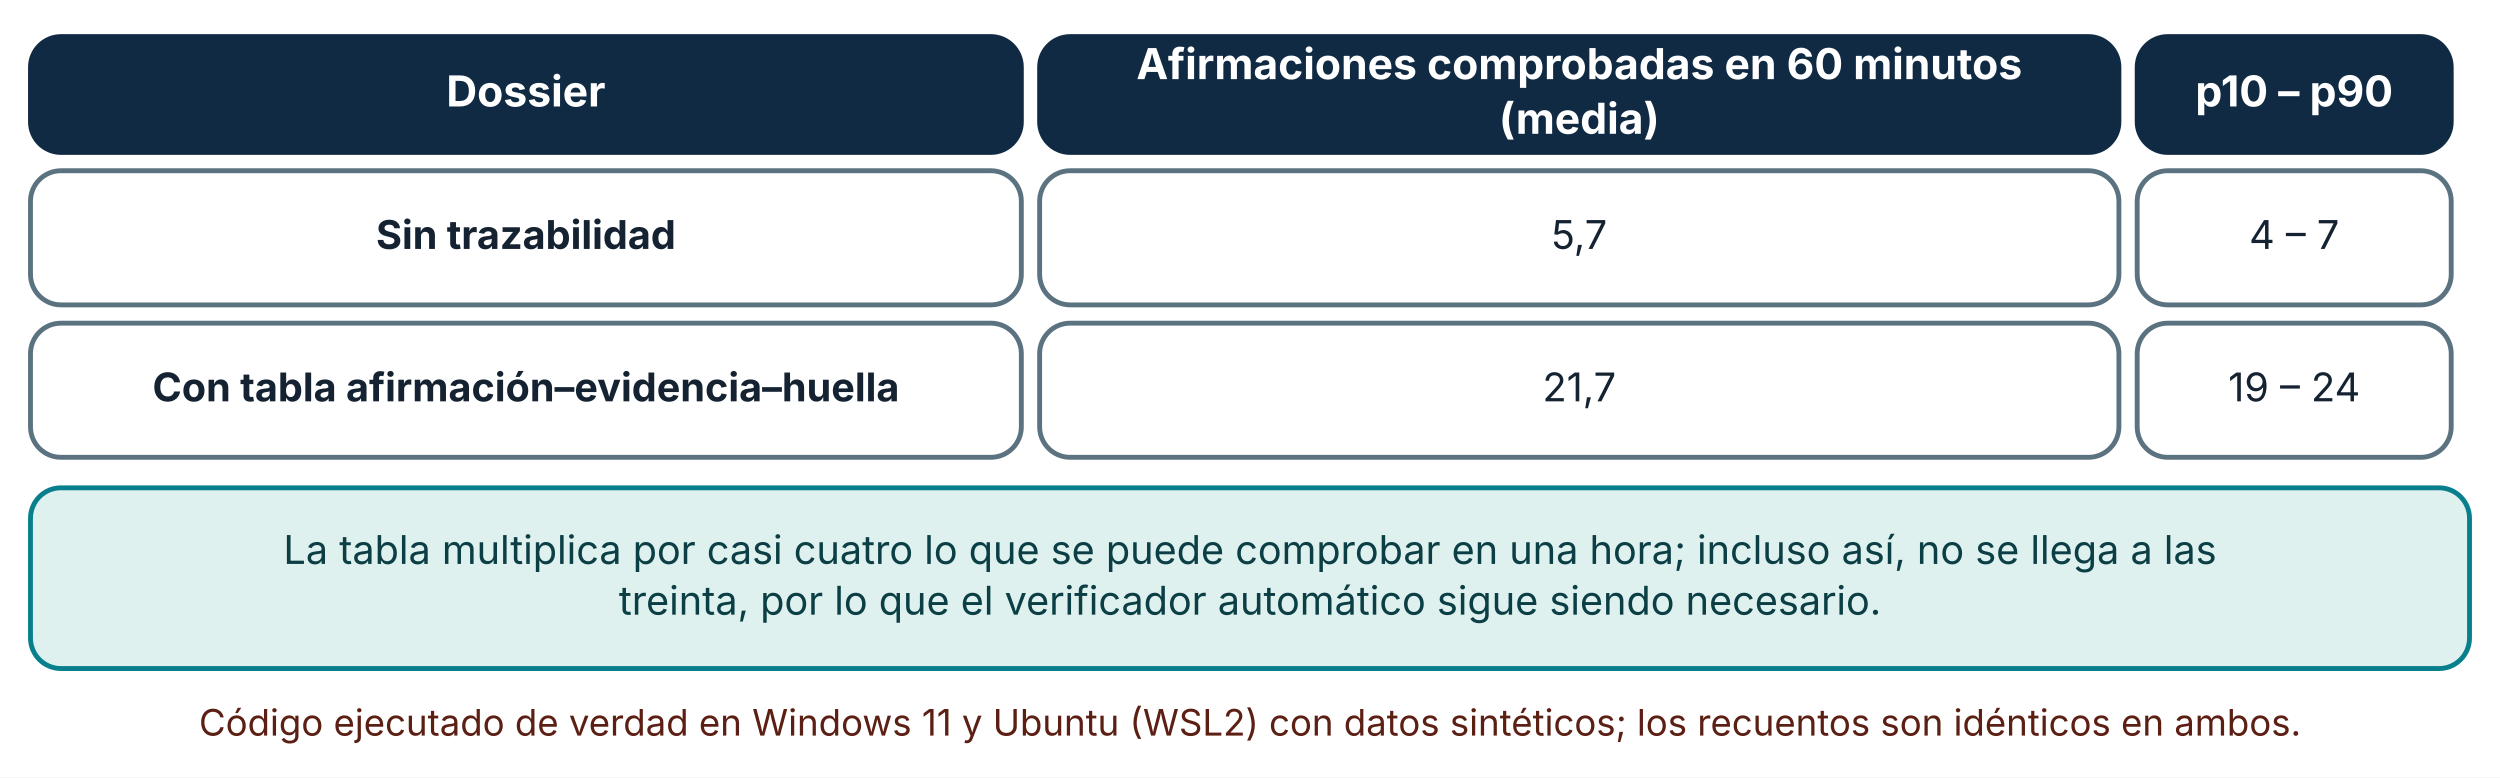
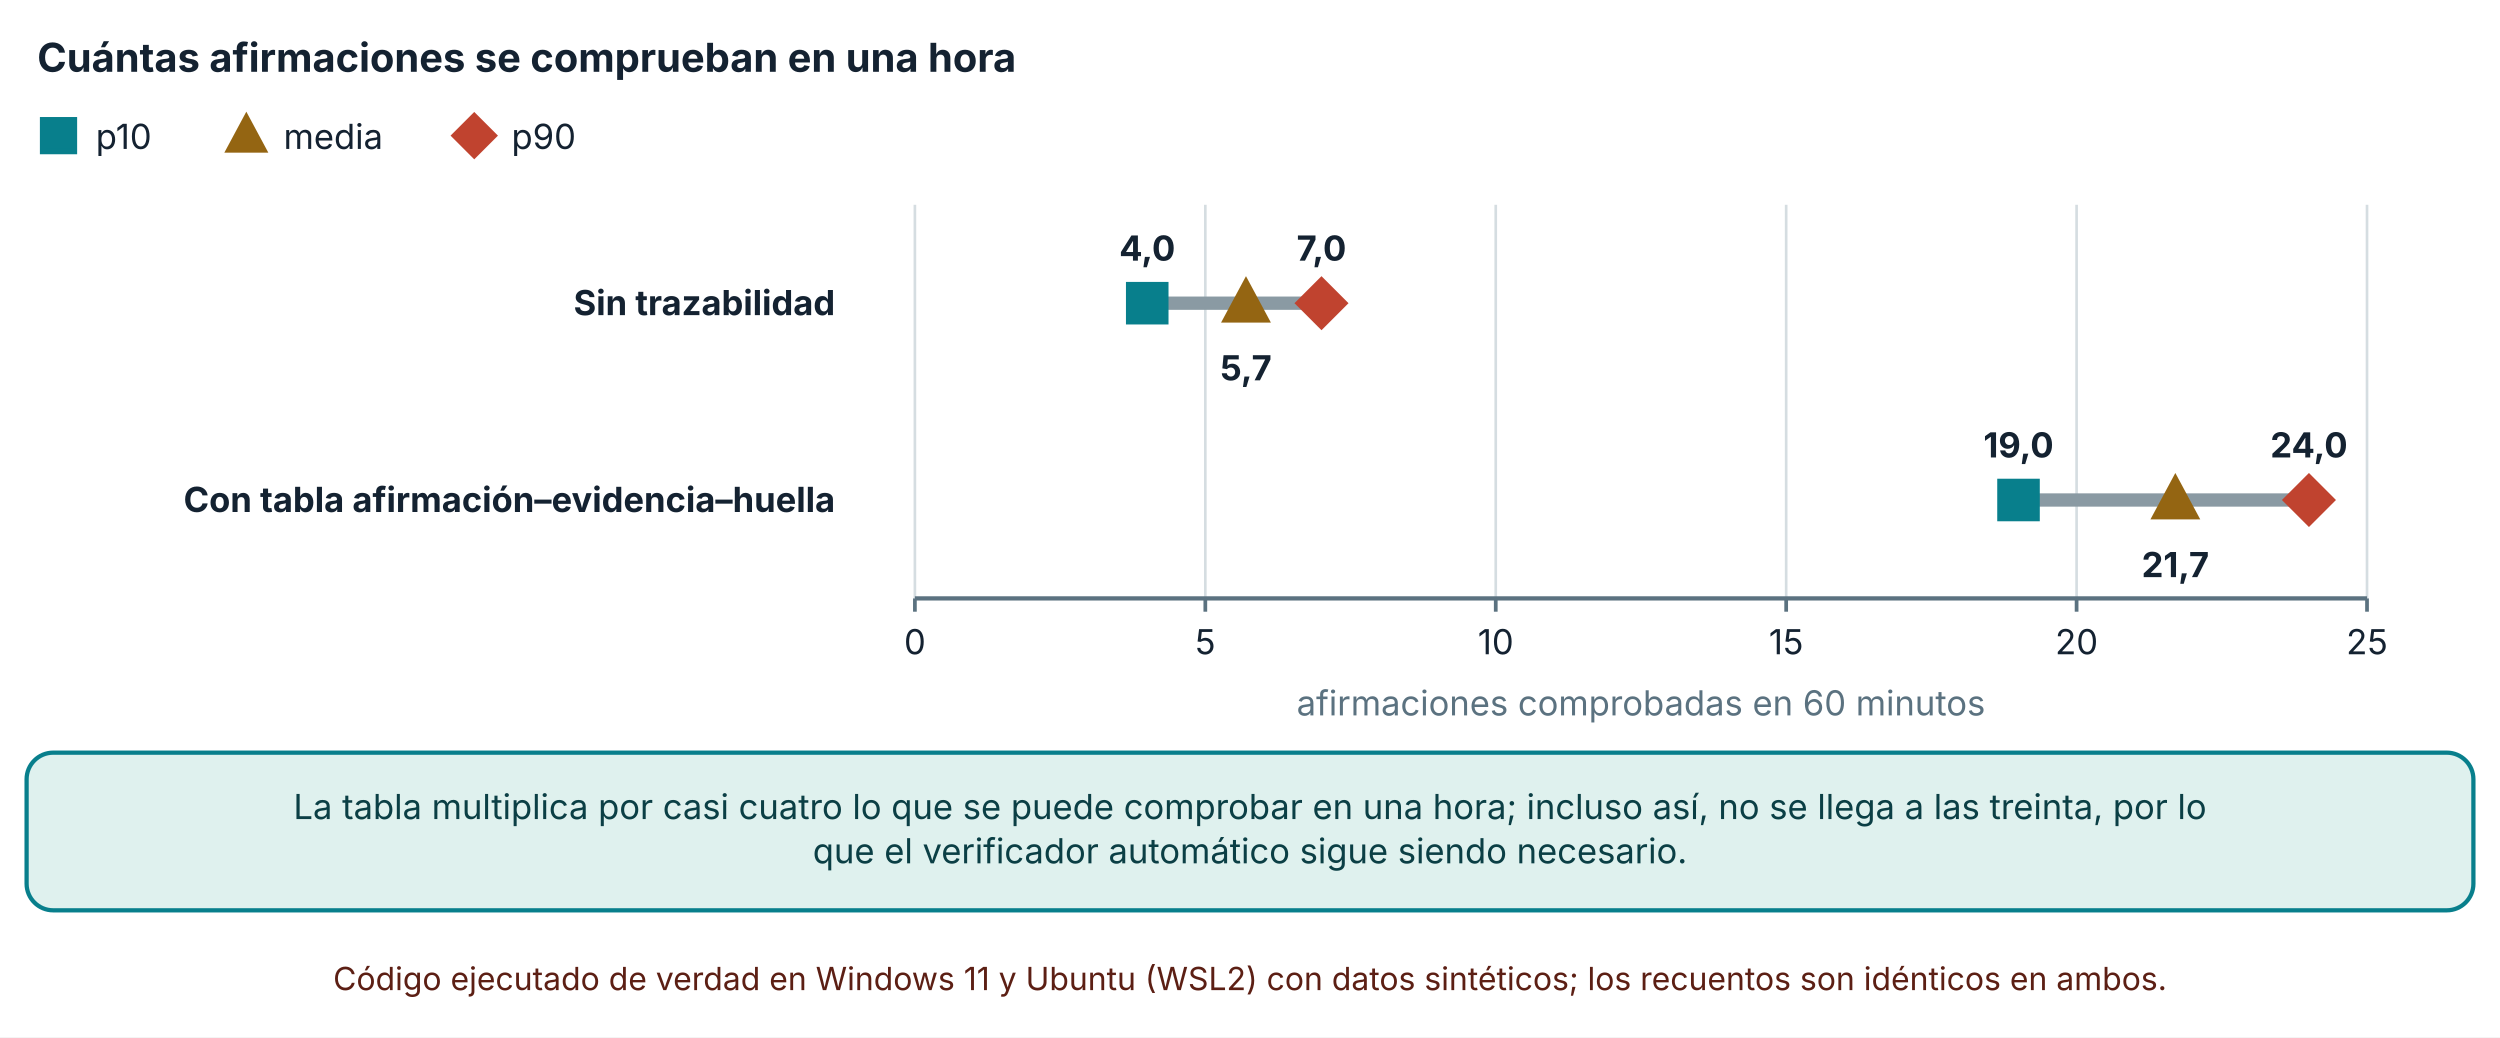
- <svg xmlns="http://www.w3.org/2000/svg" viewBox="0 0 820 255" width="820" height="255" role="img" aria-labelledby="t d" font-family="Inter, 'Segoe UI', system-ui, -apple-system, sans-serif">
+ <svg xmlns="http://www.w3.org/2000/svg" viewBox="0 0 940 390" width="940" height="390" role="img" aria-labelledby="t d" font-family="Inter, 'Segoe UI', system-ui, -apple-system, sans-serif">
  <defs>
    <marker id="arrow" viewBox="0 0 10 10" refX="9" refY="5" markerWidth="8" markerHeight="8" orient="auto-start-reverse">
      <path d="M0,0 L10,5 L0,10 z" fill="#32505f" />
    </marker>
    <marker id="arrow-coral" viewBox="0 0 10 10" refX="9" refY="5" markerWidth="8" markerHeight="8" orient="auto-start-reverse">
      <path d="M0,0 L10,5 L0,10 z" fill="#c0432f" />
    </marker>
  </defs>
-   <rect width="820" height="255" fill="#ffffff" />
-   <rect x="10" y="12" width="325" height="38" rx="10" fill="#102a43" stroke="#102a43" stroke-width="1.6" />
-   <text x="172.5" y="34.92" font-size="14" text-anchor="middle" font-weight="700" fill="#ffffff">
-     <tspan x="172.5" dy="0">Dossier</tspan>
+   <rect width="940" height="390" fill="#ffffff" />
+   <text x="14" y="27" font-size="15" text-anchor="start" font-weight="700" fill="#142231">
+     <tspan x="14" dy="0">Cuántas afirmaciones se comprueban en una hora</tspan>
  </text>
-   <rect x="341" y="12" width="354" height="38" rx="10" fill="#102a43" stroke="#102a43" stroke-width="1.6" />
-   <text x="518" y="25.96" font-size="14" text-anchor="middle" font-weight="700" fill="#ffffff">
-     <tspan x="518" dy="0">Afirmaciones comprobadas en 60 minutos</tspan>
+   <rect x="16" y="45" width="12" height="12" fill="#087f8c" stroke="#087f8c" stroke-width="2" />
+   <text x="36" y="56" font-size="13" text-anchor="start" font-weight="400" fill="#142231">
+     <tspan x="36" dy="0">p10</tspan>
  </text>
-   <text x="518" y="43.88" font-size="14" text-anchor="middle" font-weight="700" fill="#ffffff">
-     <tspan x="518" dy="0">(media)</tspan>
+   <polygon points="92.62,44.1 99.22,56.4 86.02,56.4" fill="#946512" stroke="#946512" stroke-width="2" />
+   <text x="106.62" y="56" font-size="13" text-anchor="start" font-weight="400" fill="#142231">
+     <tspan x="106.62" dy="0">media</tspan>
  </text>
-   <rect x="701" y="12" width="103" height="38" rx="10" fill="#102a43" stroke="#102a43" stroke-width="1.6" />
-   <text x="752.5" y="34.92" font-size="14" text-anchor="middle" font-weight="700" fill="#ffffff">
-     <tspan x="752.5" dy="0">p10 – p90</tspan>
+   <polygon points="178.32,43.5 185.82,51 178.32,58.5 170.82,51" fill="#c0432f" stroke="#c0432f" stroke-width="2" />
+   <text x="192.32" y="56" font-size="13" text-anchor="start" font-weight="400" fill="#142231">
+     <tspan x="192.32" dy="0">p90</tspan>
  </text>
-   <rect x="10" y="56" width="325" height="44" rx="10" fill="#ffffff" stroke="#5b7280" stroke-width="1.6" />
-   <text x="172.5" y="81.64" font-size="13" text-anchor="middle" font-weight="700" fill="#142231">
-     <tspan x="172.5" dy="0">Sin trazabilidad</tspan>
+   <line x1="344" y1="77" x2="344" y2="225" stroke="#d5dde1" stroke-width="1" />
+   <line x1="344" y1="225" x2="344" y2="230" stroke="#5b7280" stroke-width="1.4" />
+   <text x="344" y="246" font-size="13" text-anchor="middle" font-weight="400" fill="#142231">
+     <tspan x="344" dy="0">0</tspan>
  </text>
-   <rect x="341" y="56" width="354" height="44" rx="10" fill="#ffffff" stroke="#5b7280" stroke-width="1.6" />
-   <text x="518" y="81.64" font-size="13" text-anchor="middle" font-weight="400" fill="#142231">
-     <tspan x="518" dy="0">5,7</tspan>
+   <line x1="453.2" y1="77" x2="453.2" y2="225" stroke="#d5dde1" stroke-width="1" />
+   <line x1="453.2" y1="225" x2="453.2" y2="230" stroke="#5b7280" stroke-width="1.4" />
+   <text x="453.2" y="246" font-size="13" text-anchor="middle" font-weight="400" fill="#142231">
+     <tspan x="453.2" dy="0">5</tspan>
  </text>
-   <rect x="701" y="56" width="103" height="44" rx="10" fill="#ffffff" stroke="#5b7280" stroke-width="1.6" />
-   <text x="752.5" y="81.64" font-size="13" text-anchor="middle" font-weight="400" fill="#142231">
-     <tspan x="752.5" dy="0">4 – 7</tspan>
+   <line x1="562.4" y1="77" x2="562.4" y2="225" stroke="#d5dde1" stroke-width="1" />
+   <line x1="562.4" y1="225" x2="562.4" y2="230" stroke="#5b7280" stroke-width="1.4" />
+   <text x="562.4" y="246" font-size="13" text-anchor="middle" font-weight="400" fill="#142231">
+     <tspan x="562.4" dy="0">10</tspan>
  </text>
-   <rect x="10" y="106" width="325" height="44" rx="10" fill="#ffffff" stroke="#5b7280" stroke-width="1.6" />
-   <text x="172.5" y="131.64" font-size="13" text-anchor="middle" font-weight="700" fill="#142231">
-     <tspan x="172.5" dy="0">Con tabla afirmación–evidencia–huella</tspan>
+   <line x1="671.6" y1="77" x2="671.6" y2="225" stroke="#d5dde1" stroke-width="1" />
+   <line x1="671.6" y1="225" x2="671.6" y2="230" stroke="#5b7280" stroke-width="1.4" />
+   <text x="671.6" y="246" font-size="13" text-anchor="middle" font-weight="400" fill="#142231">
+     <tspan x="671.6" dy="0">15</tspan>
  </text>
-   <rect x="341" y="106" width="354" height="44" rx="10" fill="#ffffff" stroke="#5b7280" stroke-width="1.6" />
-   <text x="518" y="131.64" font-size="13" text-anchor="middle" font-weight="400" fill="#142231">
-     <tspan x="518" dy="0">21,7</tspan>
+   <line x1="780.8" y1="77" x2="780.8" y2="225" stroke="#d5dde1" stroke-width="1" />
+   <line x1="780.8" y1="225" x2="780.8" y2="230" stroke="#5b7280" stroke-width="1.4" />
+   <text x="780.8" y="246" font-size="13" text-anchor="middle" font-weight="400" fill="#142231">
+     <tspan x="780.8" dy="0">20</tspan>
  </text>
-   <rect x="701" y="106" width="103" height="44" rx="10" fill="#ffffff" stroke="#5b7280" stroke-width="1.6" />
-   <text x="752.5" y="131.64" font-size="13" text-anchor="middle" font-weight="400" fill="#142231">
-     <tspan x="752.5" dy="0">19 – 24</tspan>
+   <line x1="890" y1="77" x2="890" y2="225" stroke="#d5dde1" stroke-width="1" />
+   <line x1="890" y1="225" x2="890" y2="230" stroke="#5b7280" stroke-width="1.4" />
+   <text x="890" y="246" font-size="13" text-anchor="middle" font-weight="400" fill="#142231">
+     <tspan x="890" dy="0">25</tspan>
  </text>
-   <rect x="10" y="160" width="800" height="59.28" rx="10" fill="#dff1ee" stroke="#087f8c" stroke-width="1.6" />
-   <text x="410" y="184.96" font-size="13" text-anchor="middle" font-weight="400" fill="#0b3f45">
-     <tspan x="410" dy="0">La tabla multiplica por casi cuatro lo que se puede comprobar en una hora; incluso así, no se llega a las</tspan>
+   <line x1="344" y1="225" x2="890" y2="225" stroke="#5b7280" stroke-width="1.6" />
+   <text x="314" y="118.5" font-size="13" text-anchor="end" font-weight="700" fill="#142231">
+     <tspan x="314" dy="0">Sin trazabilidad</tspan>
  </text>
-   <text x="410" y="201.6" font-size="13" text-anchor="middle" font-weight="400" fill="#0b3f45">
-     <tspan x="410" dy="0">treinta, por lo que el verificador automático sigue siendo necesario.</tspan>
+   <text x="314" y="192.5" font-size="13" text-anchor="end" font-weight="700" fill="#142231">
+     <tspan x="314" dy="0">Con tabla afirmación–evidencia–huella</tspan>
  </text>
-   <text x="410" y="241.28" font-size="12" text-anchor="middle" font-weight="400" fill="#5c1f14">
-     <tspan x="410" dy="0">Código ejecutado de verdad en Windows 11 y Ubuntu (WSL2) con datos sintéticos; los recuentos son idénticos en ambos.</tspan>
+   <line x1="431.36" y1="114" x2="496.88" y2="114" stroke="#8a9aa3" stroke-width="5" />
+   <rect x="424.36" y="107" width="14" height="14" fill="#087f8c" stroke="#087f8c" stroke-width="2" />
+   <text x="431.36" y="98" font-size="13" text-anchor="middle" font-weight="700" fill="#142231">
+     <tspan x="431.36" dy="0">4,0</tspan>
+   </text>
+   <polygon points="468.488,105.95 476.188,120.3 460.788,120.3" fill="#946512" stroke="#946512" stroke-width="2" />
+   <text x="468.488" y="143" font-size="13" text-anchor="middle" font-weight="700" fill="#142231">
+     <tspan x="468.488" dy="0">5,7</tspan>
+   </text>
+   <polygon points="496.88,105.25 505.63,114 496.88,122.75 488.13,114" fill="#c0432f" stroke="#c0432f" stroke-width="2" />
+   <text x="496.88" y="98" font-size="13" text-anchor="middle" font-weight="700" fill="#142231">
+     <tspan x="496.88" dy="0">7,0</tspan>
+   </text>
+   <line x1="758.96" y1="188" x2="868.16" y2="188" stroke="#8a9aa3" stroke-width="5" />
+   <rect x="751.96" y="181" width="14" height="14" fill="#087f8c" stroke="#087f8c" stroke-width="2" />
+   <text x="758.96" y="172" font-size="13" text-anchor="middle" font-weight="700" fill="#142231">
+     <tspan x="758.96" dy="0">19,0</tspan>
+   </text>
+   <polygon points="817.928,179.95 825.628,194.3 810.228,194.3" fill="#946512" stroke="#946512" stroke-width="2" />
+   <text x="817.928" y="217" font-size="13" text-anchor="middle" font-weight="700" fill="#142231">
+     <tspan x="817.928" dy="0">21,7</tspan>
+   </text>
+   <polygon points="868.16,179.25 876.91,188 868.16,196.75 859.41,188" fill="#c0432f" stroke="#c0432f" stroke-width="2" />
+   <text x="868.16" y="172" font-size="13" text-anchor="middle" font-weight="700" fill="#142231">
+     <tspan x="868.16" dy="0">24,0</tspan>
+   </text>
+   <text x="617" y="269" font-size="13" text-anchor="middle" font-weight="400" fill="#5b7280">
+     <tspan x="617" dy="0">afirmaciones comprobadas en 60 minutos</tspan>
+   </text>
+   <rect x="10" y="283" width="920" height="59.28" rx="10" fill="#dff1ee" stroke="#087f8c" stroke-width="1.6" />
+   <text x="470" y="307.96" font-size="13" text-anchor="middle" font-weight="400" fill="#0b3f45">
+     <tspan x="470" dy="0">La tabla multiplica por casi cuatro lo que se puede comprobar en una hora; incluso así, no se llega a las treinta, por lo</tspan>
+   </text>
+   <text x="470" y="324.6" font-size="13" text-anchor="middle" font-weight="400" fill="#0b3f45">
+     <tspan x="470" dy="0">que el verificador automático sigue siendo necesario.</tspan>
+   </text>
+   <text x="470" y="372.28" font-size="12" text-anchor="middle" font-weight="400" fill="#5c1f14">
+     <tspan x="470" dy="0">Código ejecutado de verdad en Windows 11 y Ubuntu (WSL2) con datos sintéticos; los recuentos son idénticos en ambos.</tspan>
  </text>
</svg>
